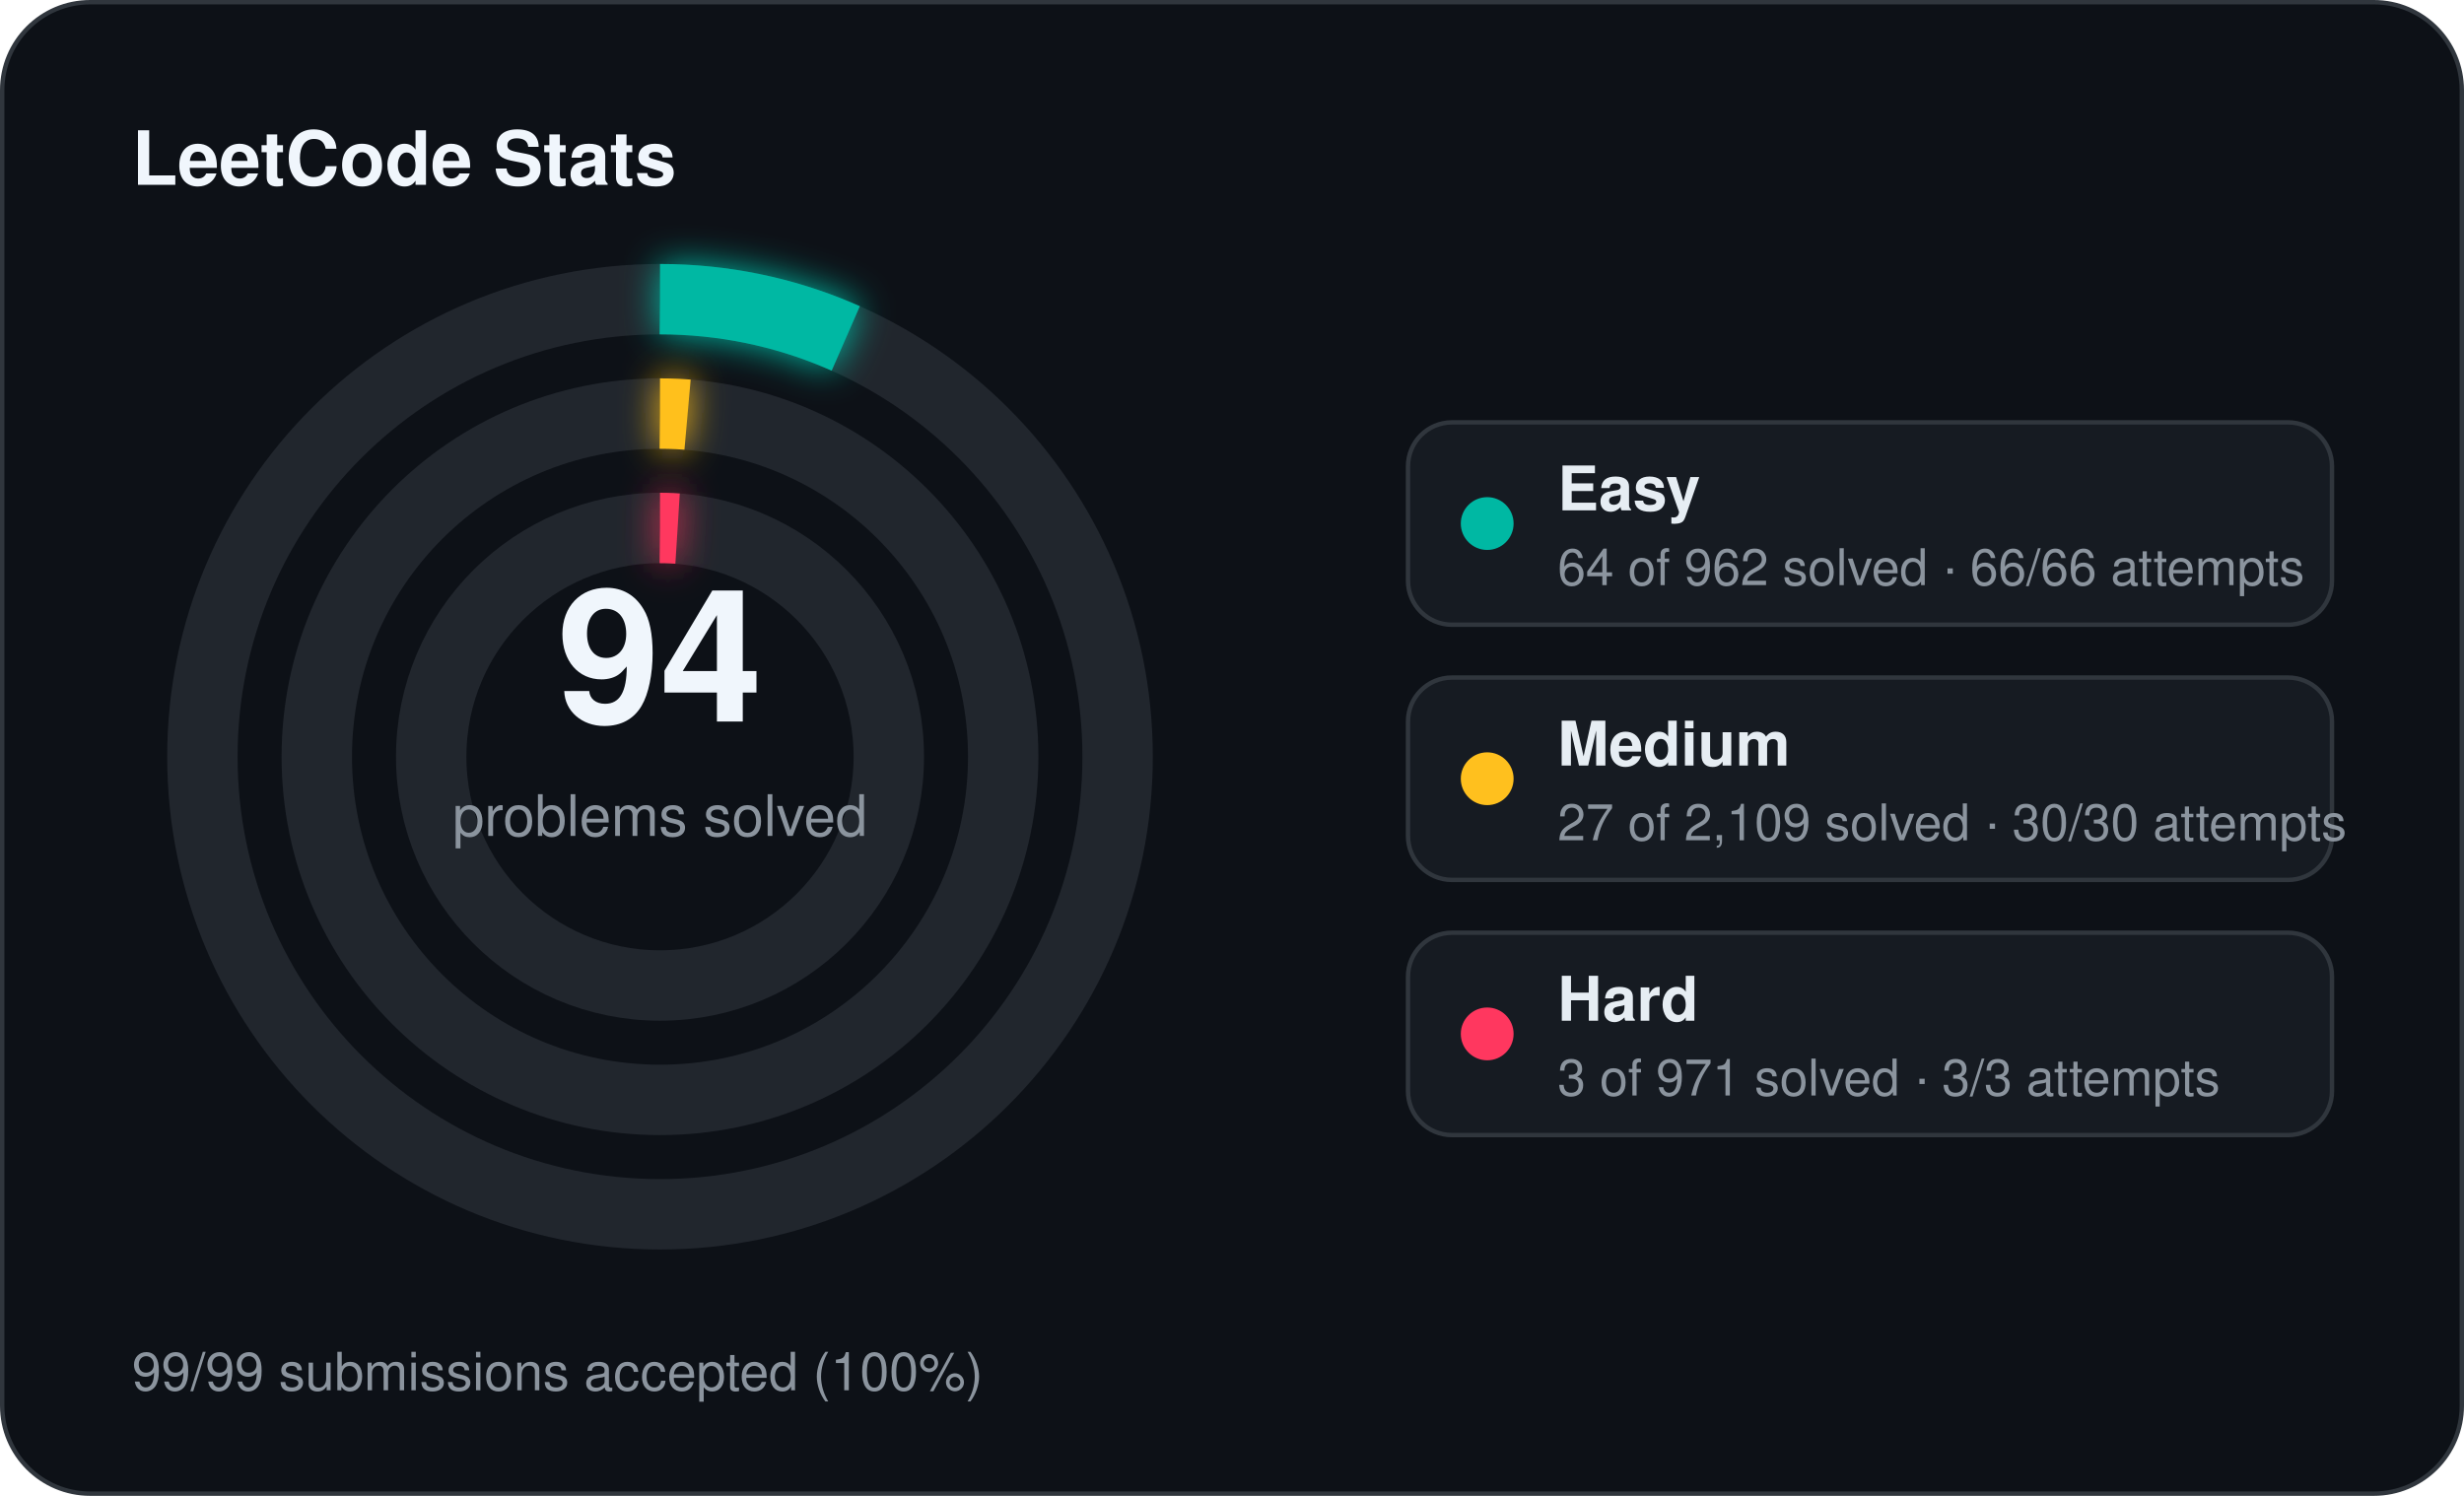
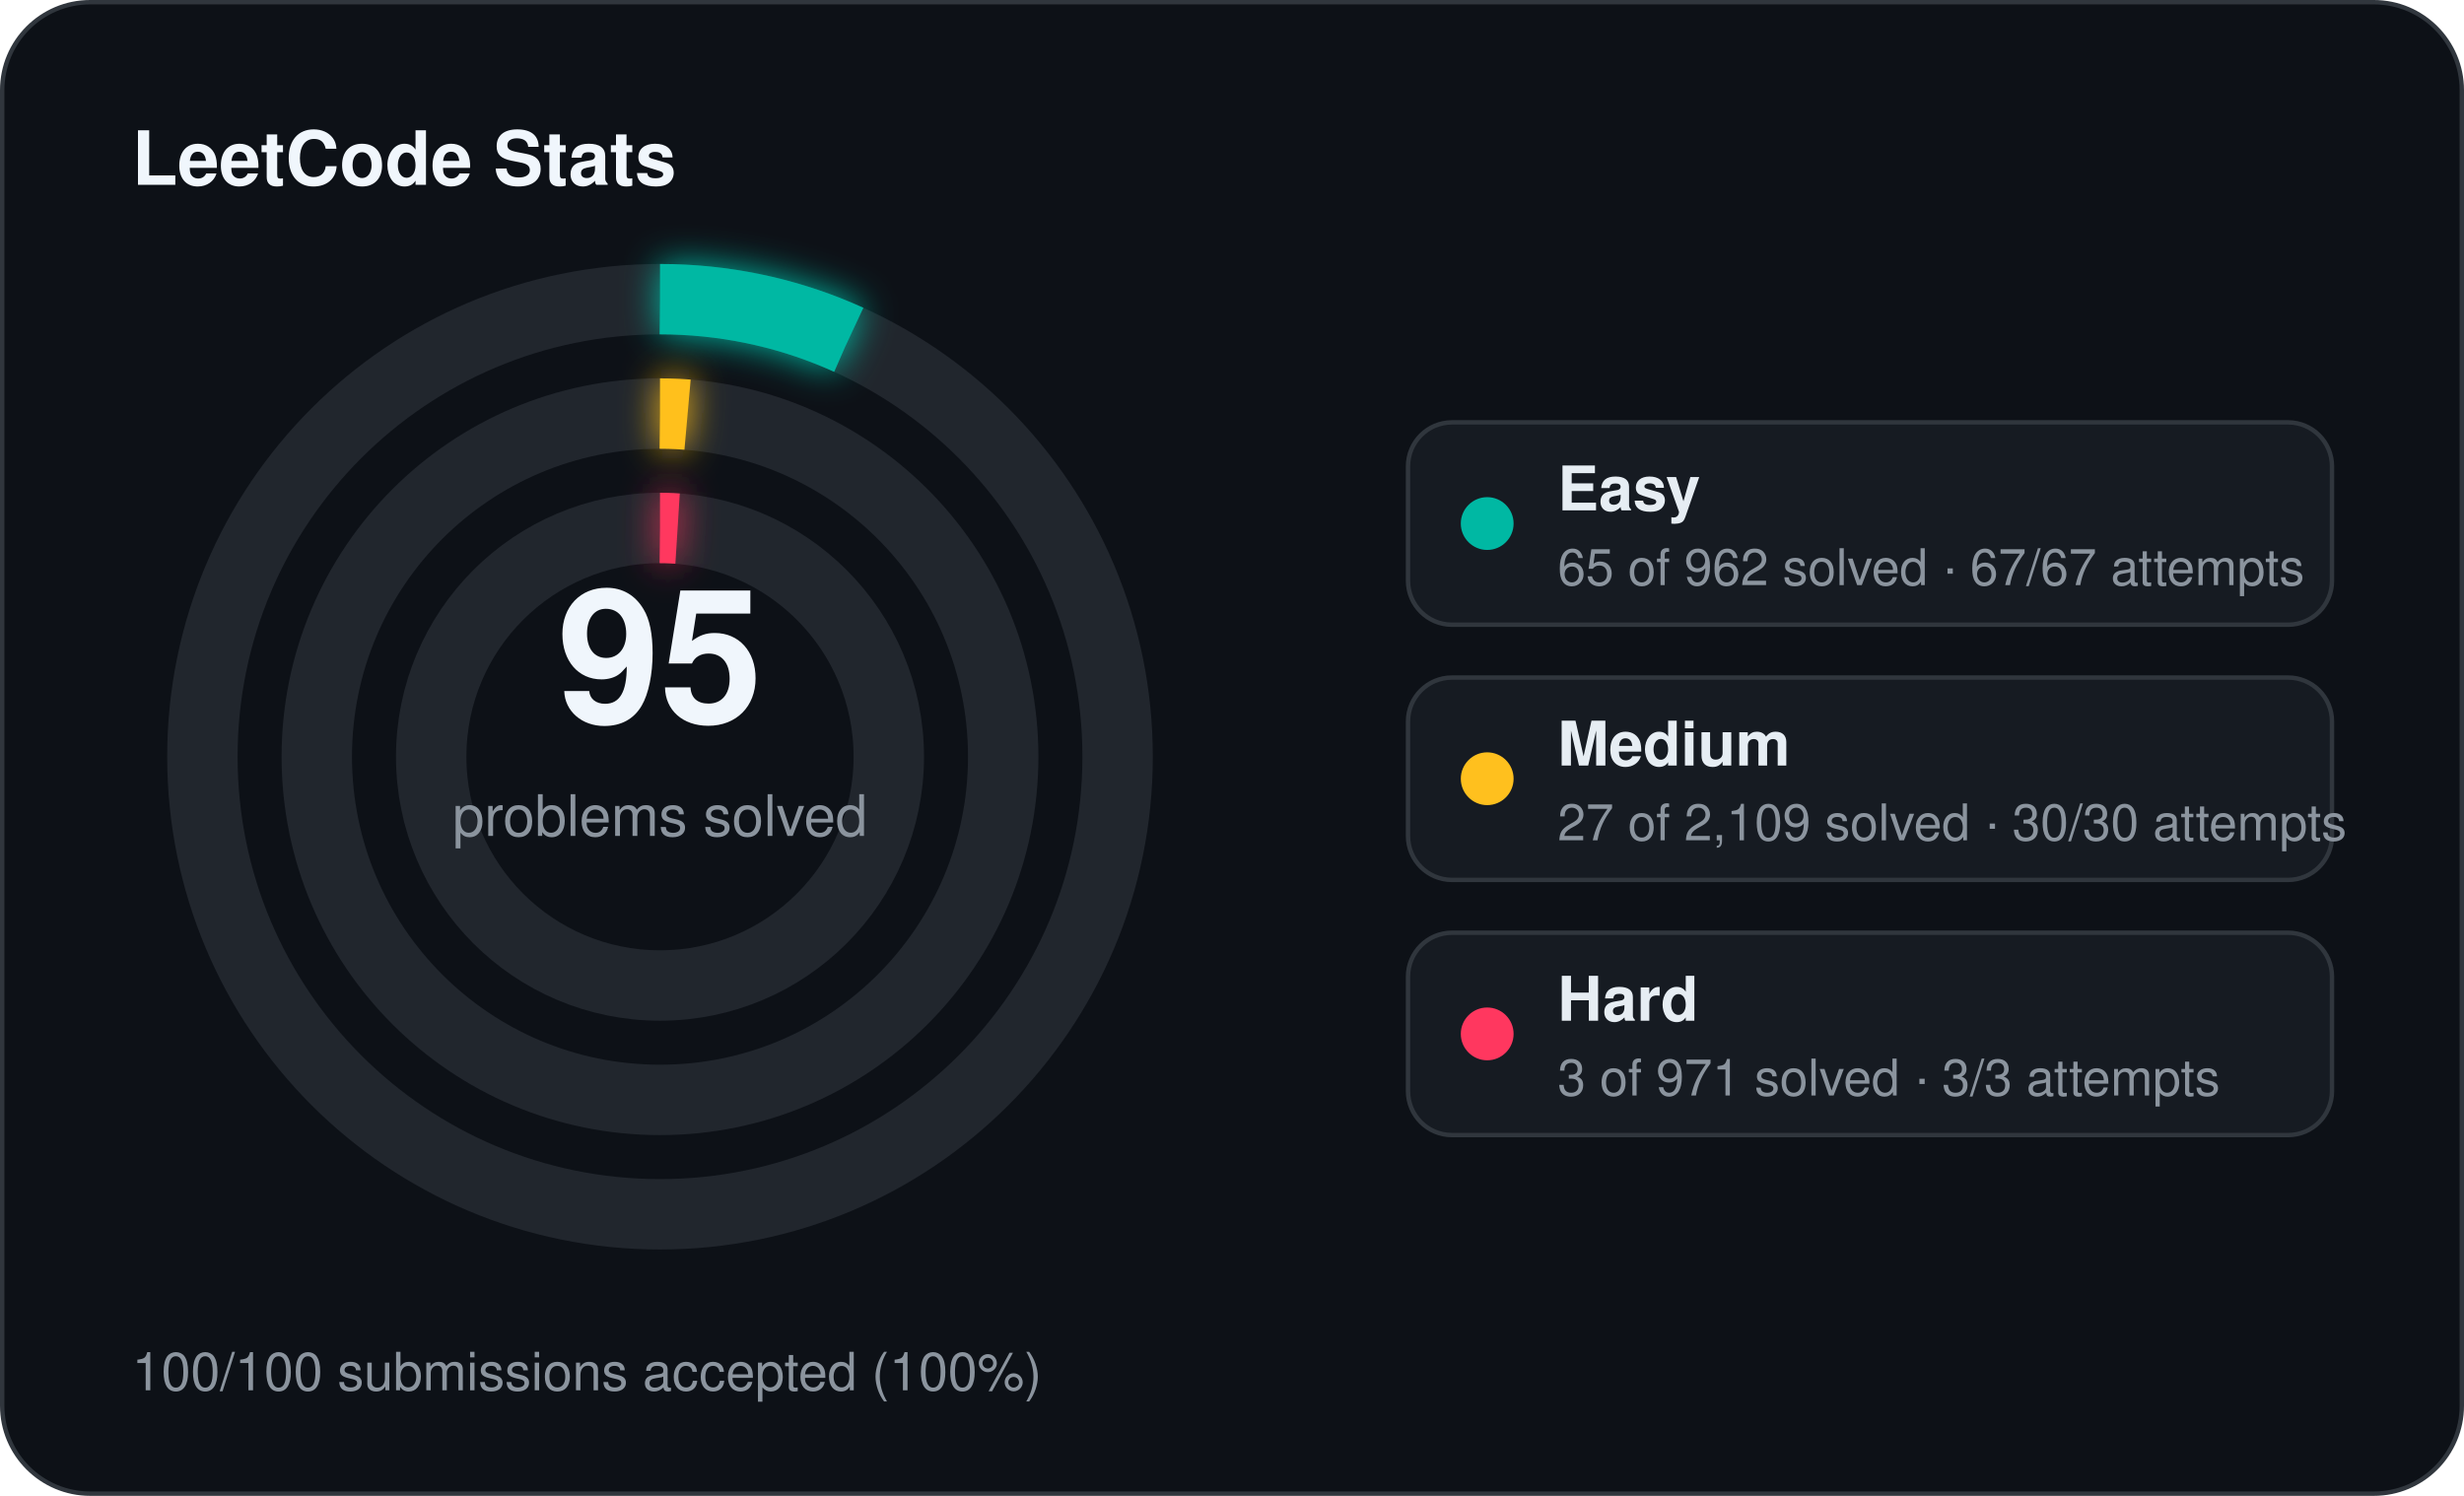
<svg xmlns="http://www.w3.org/2000/svg" width="560" height="340" viewBox="0 0 560 340">
  <defs>
    <filter id="stats-glow" x="-60%" y="-60%" width="220%" height="220%">
      <feGaussianBlur stdDeviation="4" result="blur" />
      <feMerge>
        <feMergeNode in="blur" />
        <feMergeNode in="SourceGraphic" />
      </feMerge>
    </filter>
  </defs>
  <rect x="0.5" y="0.5" width="559" height="339" rx="20" fill="#0d1117" stroke="#30363d" stroke-width="1" />
  <text x="30" y="42" fill="#f0f6fc" font-family="Segoe UI, Helvetica, Arial, sans-serif" font-size="17" font-weight="700">LeetCode Stats</text>
  <circle cx="150" cy="172" r="104" fill="none" stroke="#21262d" stroke-width="16" />
-   <circle cx="150" cy="172" r="104" fill="none" stroke="#00b8a3" stroke-width="16" stroke-linecap="butt" stroke-dasharray="43.47 653.45" transform="rotate(-90 150 172)" filter="url(#stats-glow)" />
+   <circle cx="150" cy="172" r="104" fill="none" stroke="#00b8a3" stroke-width="16" stroke-linecap="butt" stroke-dasharray="44.15 653.45" transform="rotate(-90 150 172)" filter="url(#stats-glow)" />
  <circle cx="150" cy="172" r="78" fill="none" stroke="#21262d" stroke-width="16" />
  <circle cx="150" cy="172" r="78" fill="none" stroke="#ffc01e" stroke-width="16" stroke-linecap="butt" stroke-dasharray="6.27 490.09" transform="rotate(-90 150 172)" filter="url(#stats-glow)" />
  <circle cx="150" cy="172" r="52" fill="none" stroke="#21262d" stroke-width="16" />
  <circle cx="150" cy="172" r="52" fill="none" stroke="#ff375f" stroke-width="16" stroke-linecap="butt" stroke-dasharray="4.00 326.73" transform="rotate(-90 150 172)" filter="url(#stats-glow)" />
-   <text x="150" y="164" text-anchor="middle" fill="#f0f6fc" font-family="Segoe UI, Helvetica, Arial, sans-serif" font-size="42" font-weight="700">94</text>
+   <text x="150" y="164" text-anchor="middle" fill="#f0f6fc" font-family="Segoe UI, Helvetica, Arial, sans-serif" font-size="42" font-weight="700">95</text>
  <text x="150" y="190" text-anchor="middle" fill="#8b949e" font-family="Segoe UI, Helvetica, Arial, sans-serif" font-size="13">problems solved</text>
  <rect x="320" y="96" width="210" height="46" rx="10" fill="#161b22" stroke="#30363d" stroke-width="1" />
  <circle cx="338" cy="119" r="6" fill="#00b8a3" />
  <text x="354" y="116" fill="#e6edf3" font-family="Segoe UI, Helvetica, Arial, sans-serif" font-size="14" font-weight="600">Easy</text>
-   <text x="354" y="133" fill="#8b949e" font-family="Segoe UI, Helvetica, Arial, sans-serif" font-size="11.5">64 of 962 solved · 66/66 attempts</text>
+   <text x="354" y="133" fill="#8b949e" font-family="Segoe UI, Helvetica, Arial, sans-serif" font-size="11.5">65 of 962 solved · 67/67 attempts</text>
  <rect x="320" y="154" width="210" height="46" rx="10" fill="#161b22" stroke="#30363d" stroke-width="1" />
  <circle cx="338" cy="177" r="6" fill="#ffc01e" />
  <text x="354" y="174" fill="#e6edf3" font-family="Segoe UI, Helvetica, Arial, sans-serif" font-size="14" font-weight="600">Medium</text>
  <text x="354" y="191" fill="#8b949e" font-family="Segoe UI, Helvetica, Arial, sans-serif" font-size="11.5">27 of 2,109 solved · 30/30 attempts</text>
  <rect x="320" y="212" width="210" height="46" rx="10" fill="#161b22" stroke="#30363d" stroke-width="1" />
  <circle cx="338" cy="235" r="6" fill="#ff375f" />
  <text x="354" y="232" fill="#e6edf3" font-family="Segoe UI, Helvetica, Arial, sans-serif" font-size="14" font-weight="600">Hard</text>
  <text x="354" y="249" fill="#8b949e" font-family="Segoe UI, Helvetica, Arial, sans-serif" font-size="11.5">3 of 971 solved · 3/3 attempts</text>
-   <text x="30" y="316" fill="#8b949e" font-family="Segoe UI, Helvetica, Arial, sans-serif" font-size="12">99/99 submissions accepted (100%)</text>
+   <text x="30" y="316" fill="#8b949e" font-family="Segoe UI, Helvetica, Arial, sans-serif" font-size="12">100/100 submissions accepted (100%)</text>
</svg>
